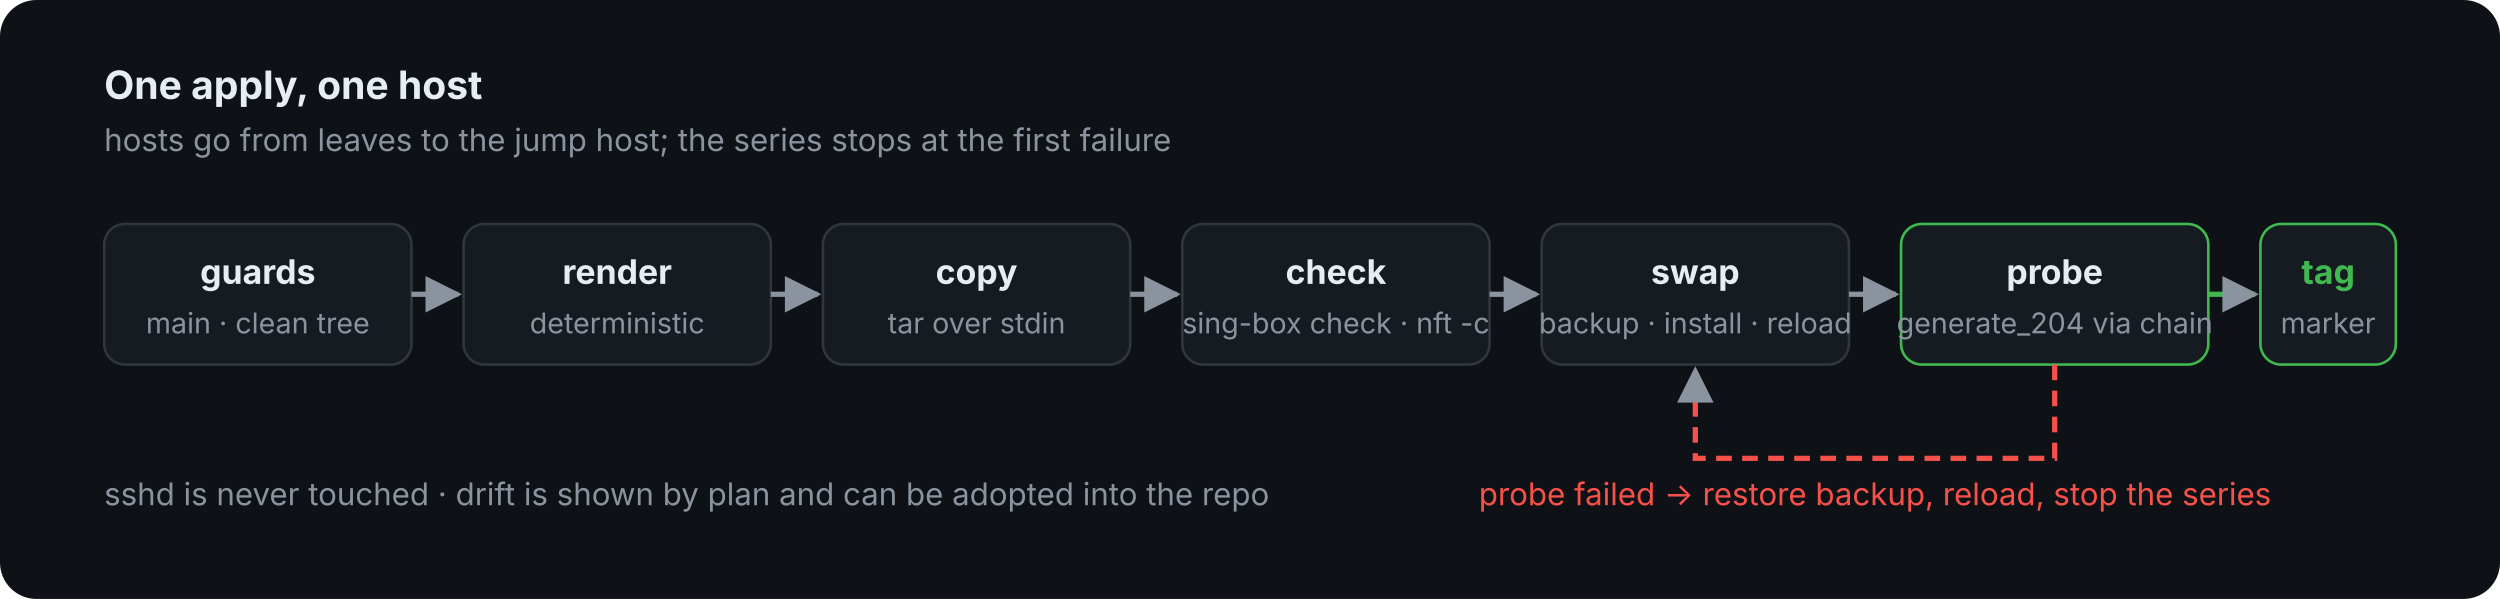
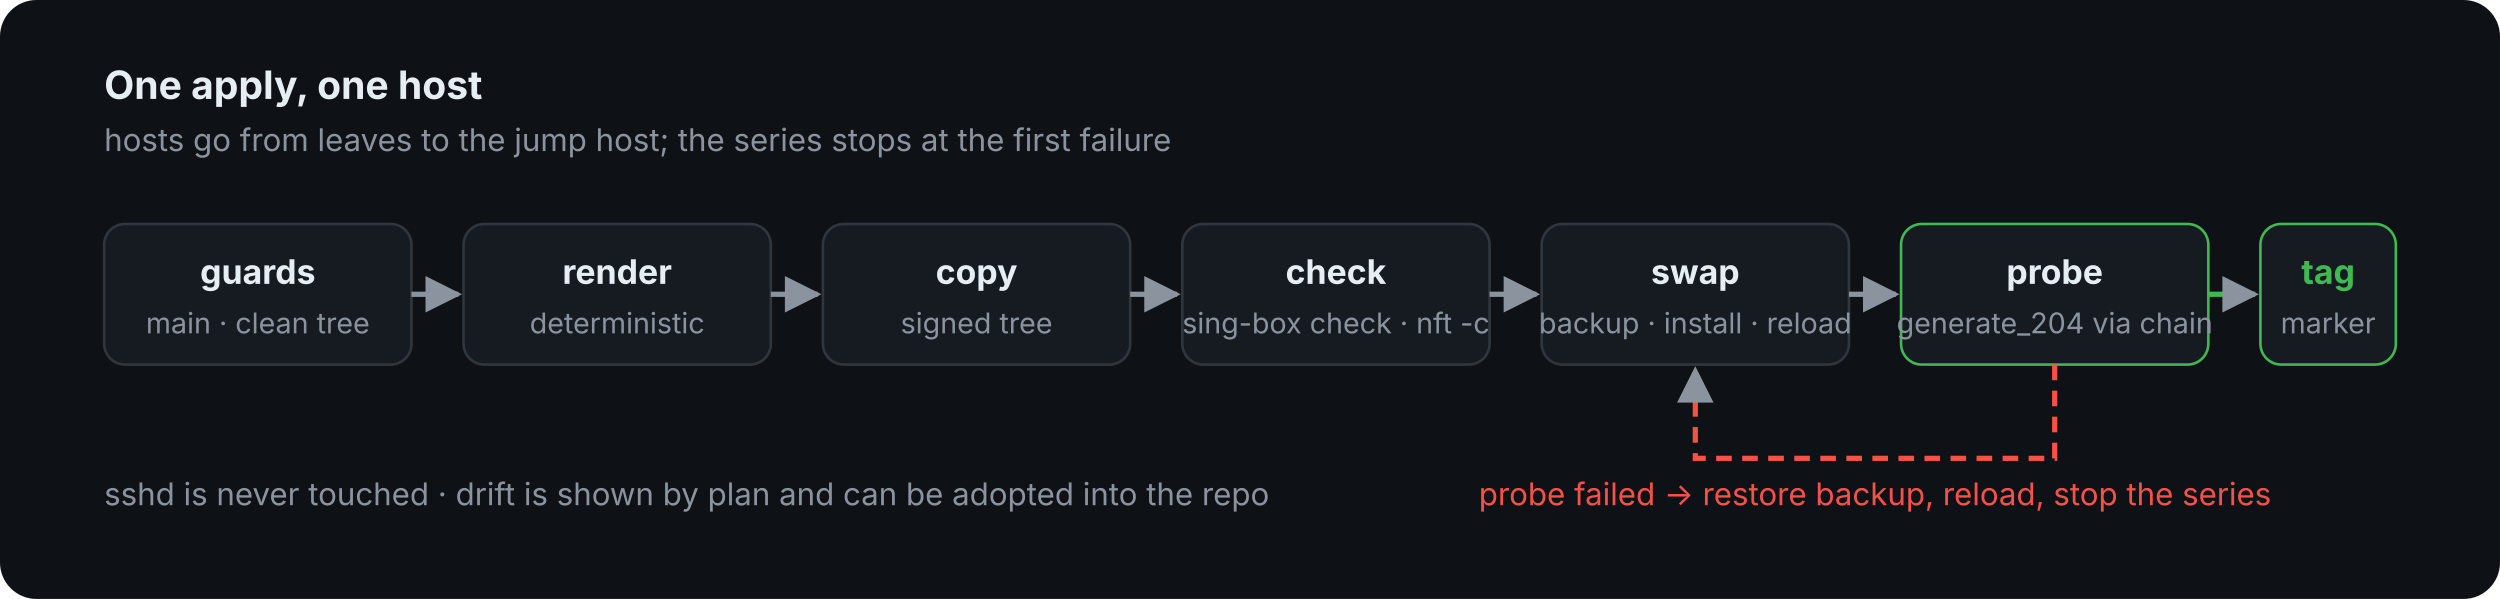
<svg xmlns="http://www.w3.org/2000/svg" width="960" height="230" viewBox="0 0 960 230" font-family="Inter, -apple-system, Segoe UI, Roboto, Helvetica, Arial, sans-serif" font-size="13">
  <defs>
    <marker id="a" viewBox="0 0 10 10" refX="9" refY="5" markerWidth="7" markerHeight="7" orient="auto-start-reverse">
      <path d="M0 0L10 5L0 10z" fill="#8b949e" />
    </marker>
  </defs>
  <rect width="960" height="230" rx="14" fill="#0e1116" />
  <text x="40" y="38" fill="#e6edf3" font-weight="700" font-size="15">One apply, one host</text>
  <text x="40" y="58" fill="#8b949e" font-size="12">hosts go from leaves to the jump host; the series stops at the first failure</text>
  <g fill="#161b22" stroke="#30363d">
    <rect x="40" y="86" width="118" height="54" rx="8" />
    <rect x="178" y="86" width="118" height="54" rx="8" />
    <rect x="316" y="86" width="118" height="54" rx="8" />
    <rect x="454" y="86" width="118" height="54" rx="8" />
    <rect x="592" y="86" width="118" height="54" rx="8" />
    <rect x="730" y="86" width="118" height="54" rx="8" stroke="#3fb950" />
  </g>
  <g fill="#e6edf3" text-anchor="middle" font-weight="700">
    <text x="99" y="109">guards</text>
    <text x="237" y="109">render</text>
    <text x="375" y="109">copy</text>
    <text x="513" y="109">check</text>
    <text x="651" y="109">swap</text>
    <text x="789" y="109">probe</text>
  </g>
  <g fill="#8b949e" text-anchor="middle" font-size="11">
    <text x="99" y="128">main · clean tree</text>
    <text x="237" y="128">deterministic</text>
-     <text x="375" y="128">tar over stdin</text>
+     <text x="375" y="128">signed tree</text>
    <text x="513" y="128">sing-box check · nft -c</text>
    <text x="651" y="128">backup · install · reload</text>
    <text x="789" y="128">generate_204 via chain</text>
  </g>
  <g stroke="#8b949e" stroke-width="2" marker-end="url(#a)">
    <line x1="158" y1="113" x2="176" y2="113" />
    <line x1="296" y1="113" x2="314" y2="113" />
    <line x1="434" y1="113" x2="452" y2="113" />
    <line x1="572" y1="113" x2="590" y2="113" />
    <line x1="710" y1="113" x2="728" y2="113" />
  </g>
  <rect x="868" y="86" width="52" height="54" rx="8" fill="#161b22" stroke="#3fb950" />
  <text x="894" y="109" text-anchor="middle" fill="#3fb950" font-weight="700">tag</text>
  <text x="894" y="128" text-anchor="middle" fill="#8b949e" font-size="11">marker</text>
  <line x1="848" y1="113" x2="866" y2="113" stroke="#3fb950" stroke-width="2" marker-end="url(#a)" />
  <path d="M789 140 V176 H651 V142" fill="none" stroke="#f85149" stroke-width="2" stroke-dasharray="6 4" marker-end="url(#a)" />
  <text x="720" y="194" text-anchor="middle" fill="#f85149" font-size="12">probe failed → restore backup, reload, stop the series</text>
  <text x="40" y="194" fill="#8b949e" font-size="12">sshd is never touched · drift is shown by plan and can be adopted into the repo</text>
</svg>
